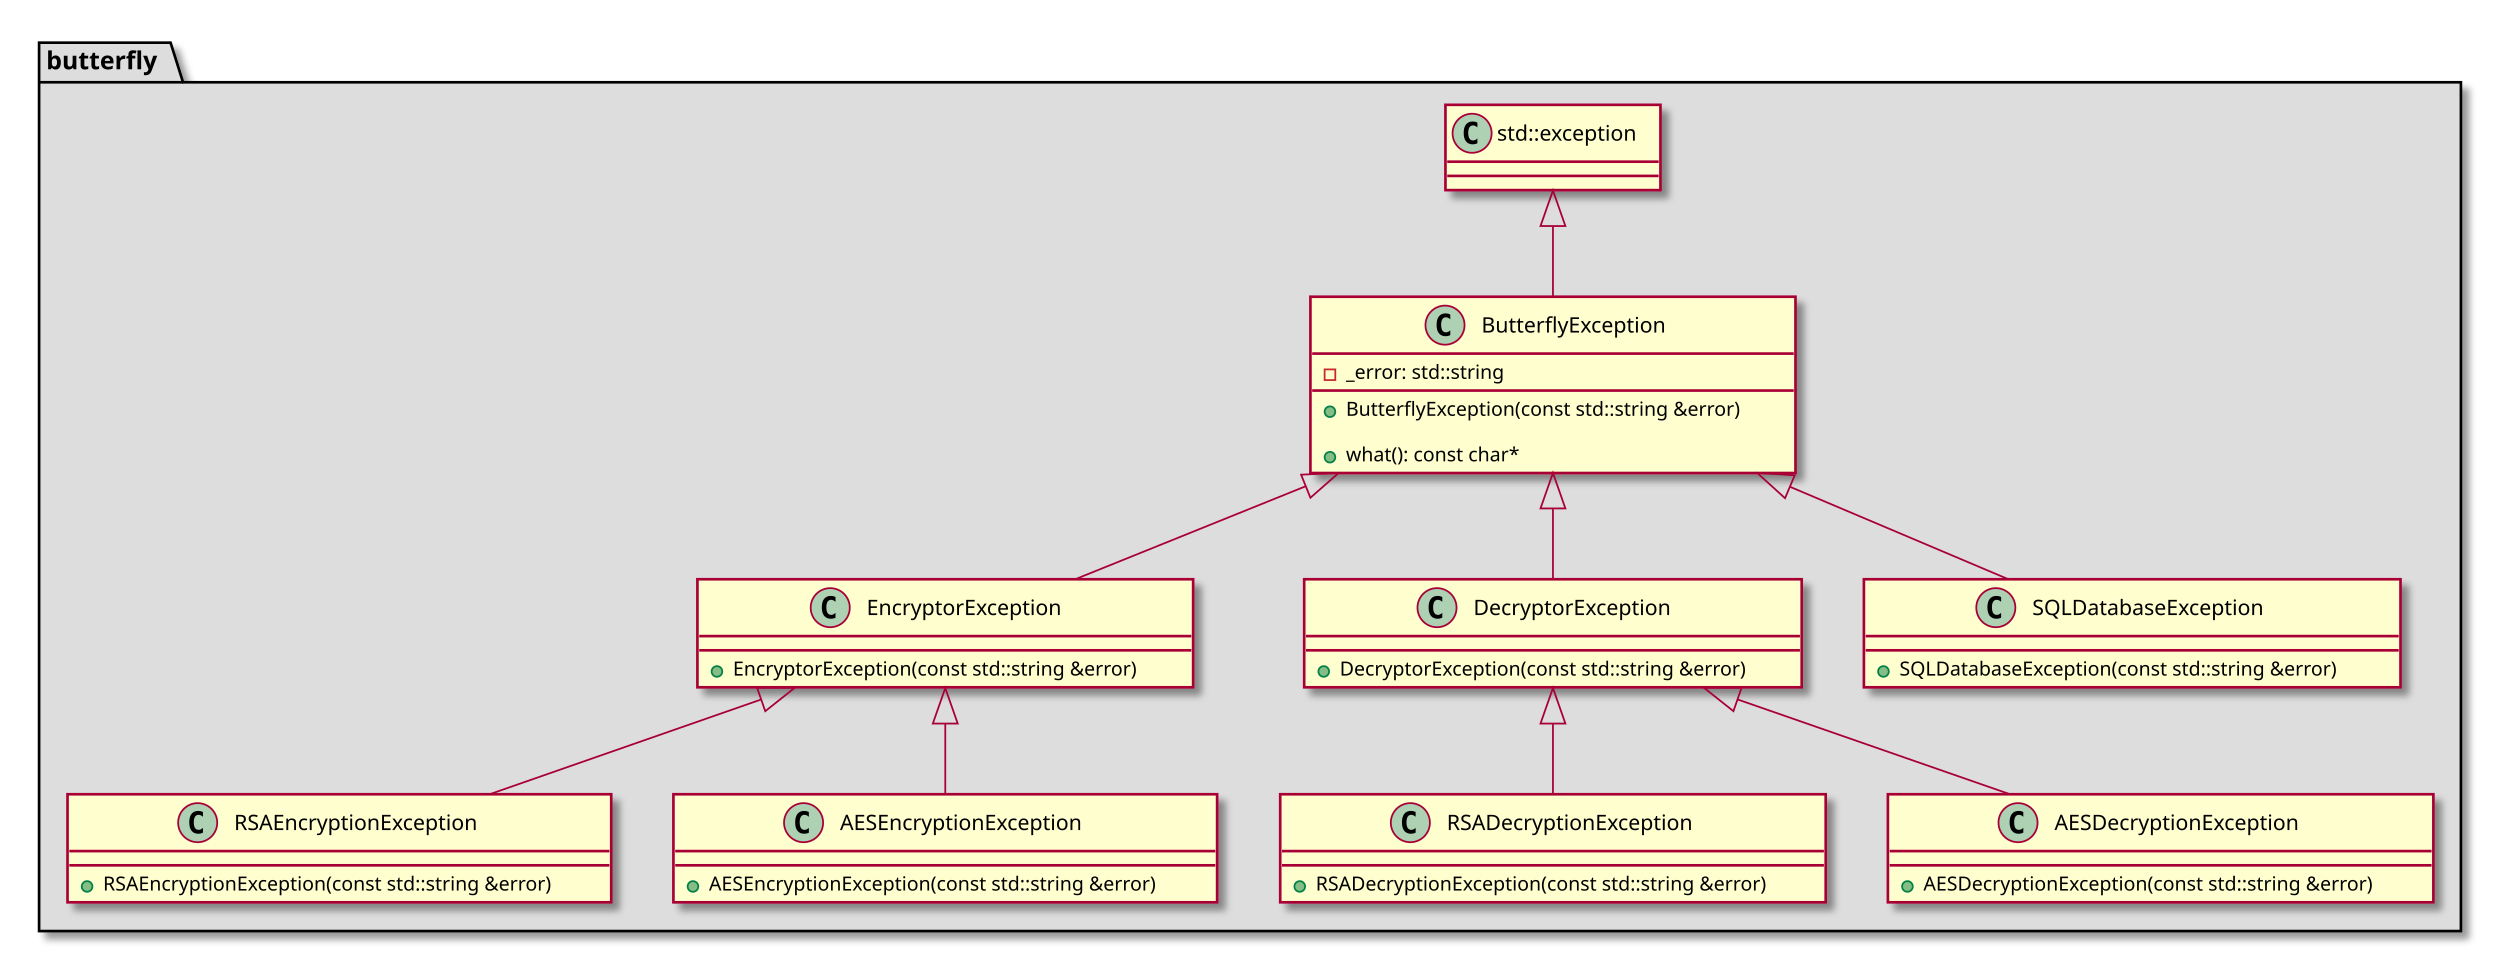
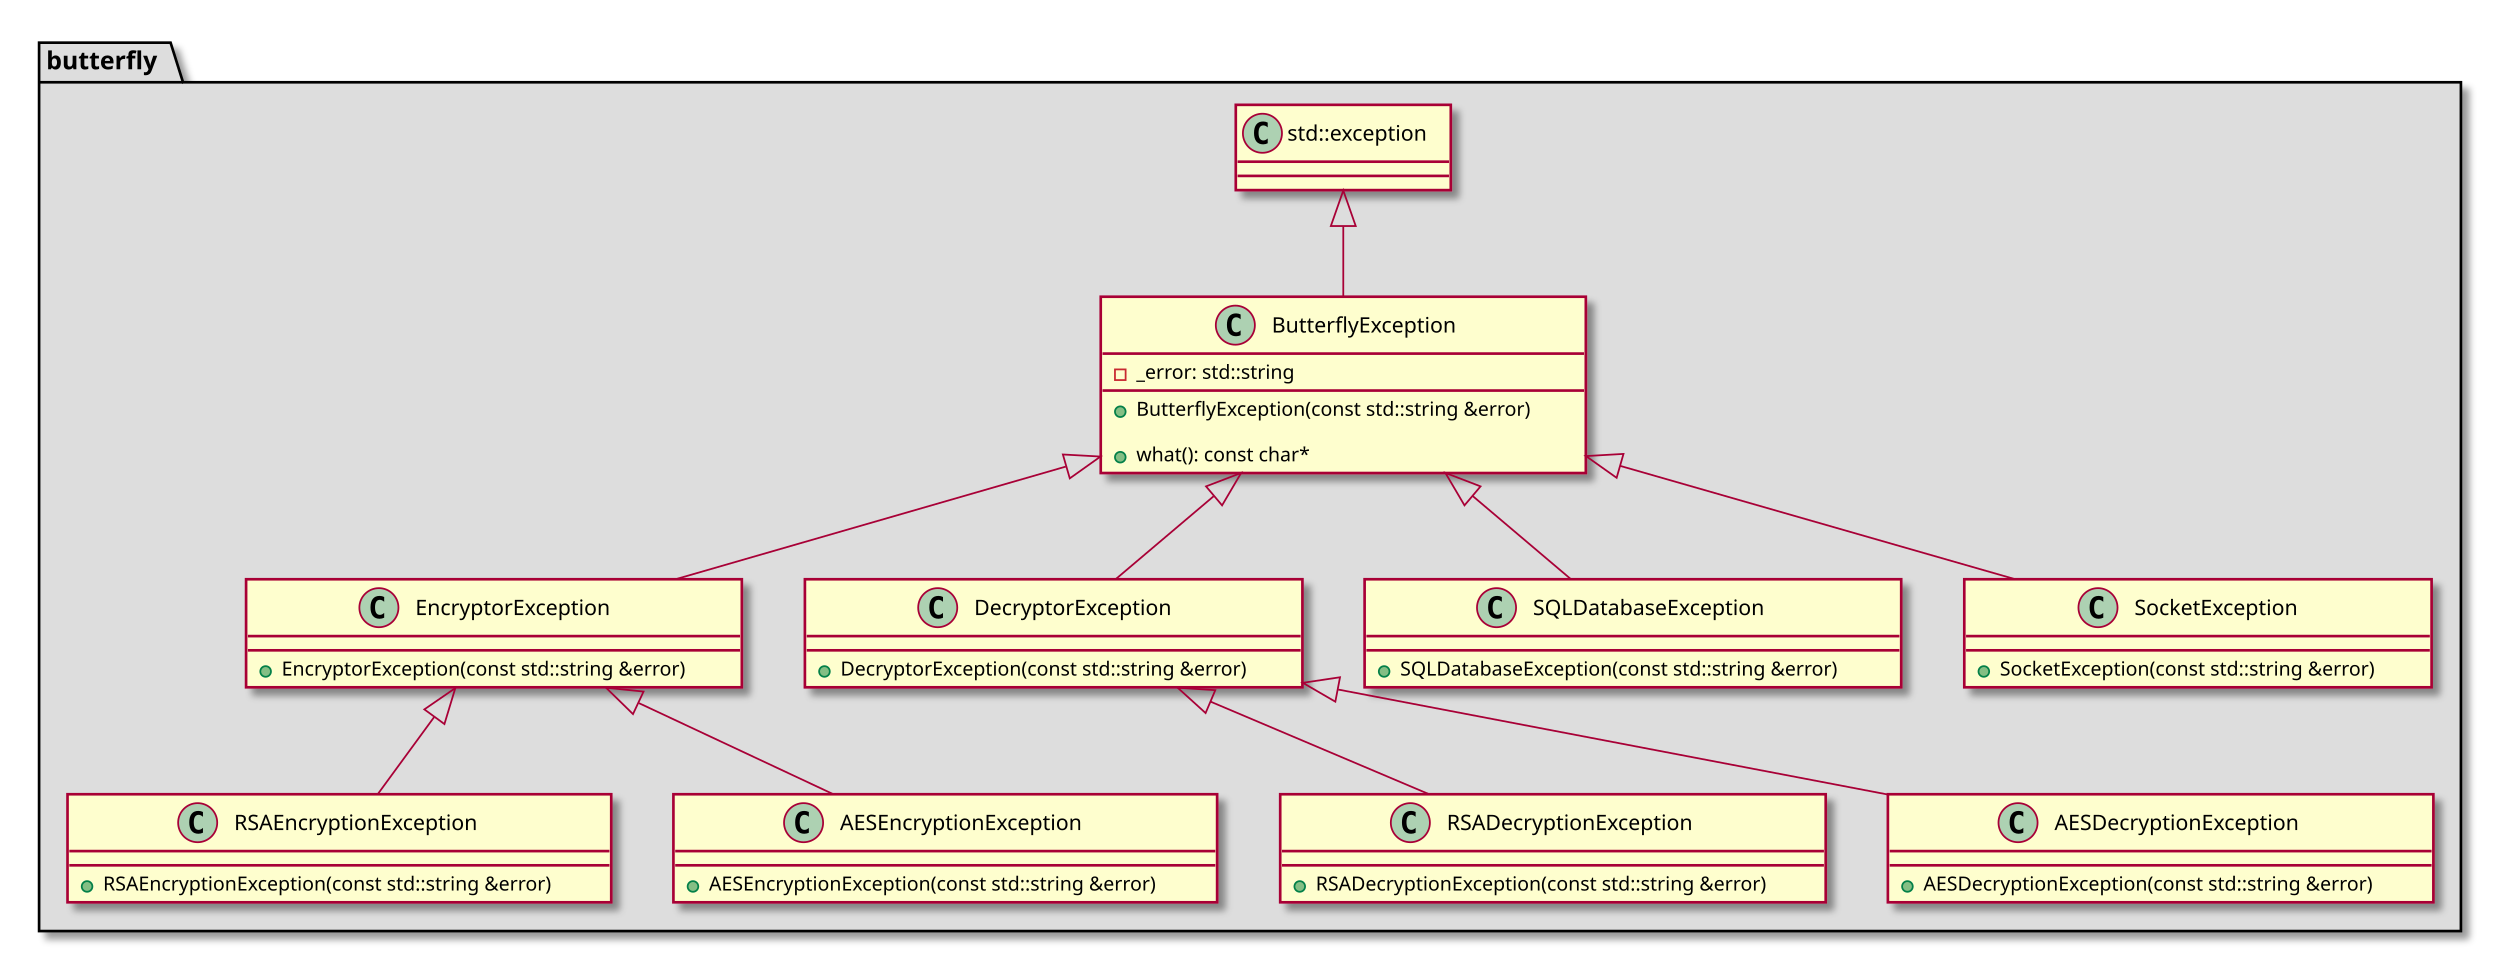
<svg xmlns="http://www.w3.org/2000/svg" contentScriptType="application/ecmascript" contentStyleType="text/css" height="536px" preserveAspectRatio="none" style="width:1407px;height:536px;" version="1.1" viewBox="0 0 1407 536" width="1407px" zoomAndPan="magnify">
  <defs>
-     <filter height="300%" id="f1mbog7r1qxrd" width="300%" x="-1" y="-1">
+     <filter height="300%" id="fkc5n0c0rquzd" width="300%" x="-1" y="-1">
      <feGaussianBlur result="blurOut" stdDeviation="2.0" />
      <feColorMatrix in="blurOut" result="blurOut2" type="matrix" values="0 0 0 0 0 0 0 0 0 0 0 0 0 0 0 0 0 0 .4 0" />
      <feOffset dx="4.0" dy="4.0" in="blurOut2" result="blurOut3" />
      <feBlend in="SourceGraphic" in2="blurOut3" mode="normal" />
    </filter>
  </defs>
  <g>
-     <polygon fill="#DDDDDD" filter="url(#f1mbog7r1qxrd)" points="22,24,96,24,103,46.297,1385,46.297,1385,524,22,524,22,24" style="stroke: #000000; stroke-width: 1.5;" />
+     <polygon fill="#DDDDDD" filter="url(#fkc5n0c0rquzd)" points="22,24,96,24,103,46.297,1385,46.297,1385,524,22,524,22,24" style="stroke: #000000; stroke-width: 1.5;" />
    <line style="stroke: #000000; stroke-width: 1.5;" x1="22" x2="103" y1="46.297" y2="46.297" />
    <text fill="#000000" font-family="sans-serif" font-size="14" font-weight="bold" lengthAdjust="spacingAndGlyphs" textLength="68" x="26" y="38.995">butterfly</text>
-     <rect fill="#FEFECE" filter="url(#f1mbog7r1qxrd)" height="48" id="std::exception" style="stroke: #A80036; stroke-width: 1.5;" width="121" x="813.5" y="59" />
-     <ellipse cx="828.5" cy="75" fill="#ADD1B2" rx="11" ry="11" style="stroke: #A80036; stroke-width: 1.0;" />
-     <path d="M831.469,80.641 Q830.891,80.938 830.25,81.078 Q829.609,81.234 828.906,81.234 Q826.406,81.234 825.078,79.594 Q823.766,77.938 823.766,74.812 Q823.766,71.688 825.078,70.031 Q826.406,68.375 828.906,68.375 Q829.609,68.375 830.25,68.531 Q830.906,68.688 831.469,68.984 L831.469,71.703 Q830.844,71.125 830.25,70.859 Q829.656,70.578 829.031,70.578 Q827.688,70.578 827,71.656 Q826.312,72.719 826.312,74.812 Q826.312,76.906 827,77.984 Q827.688,79.047 829.031,79.047 Q829.656,79.047 830.25,78.781 Q830.844,78.5 831.469,77.922 L831.469,80.641 Z " />
-     <text fill="#000000" font-family="sans-serif" font-size="12" lengthAdjust="spacingAndGlyphs" textLength="89" x="842.5" y="79.154">std::exception</text>
-     <line style="stroke: #A80036; stroke-width: 1.5;" x1="814.5" x2="933.5" y1="91" y2="91" />
-     <line style="stroke: #A80036; stroke-width: 1.5;" x1="814.5" x2="933.5" y1="99" y2="99" />
-     <rect fill="#FEFECE" filter="url(#f1mbog7r1qxrd)" height="99.219" id="ButterflyException" style="stroke: #A80036; stroke-width: 1.5;" width="273" x="737.5" y="167" />
-     <ellipse cx="813.25" cy="183" fill="#ADD1B2" rx="11" ry="11" style="stroke: #A80036; stroke-width: 1.0;" />
-     <path d="M816.219,188.641 Q815.641,188.938 815,189.078 Q814.359,189.234 813.656,189.234 Q811.156,189.234 809.828,187.594 Q808.516,185.938 808.516,182.812 Q808.516,179.688 809.828,178.031 Q811.156,176.375 813.656,176.375 Q814.359,176.375 815,176.531 Q815.656,176.688 816.219,176.984 L816.219,179.703 Q815.594,179.125 815,178.859 Q814.406,178.578 813.781,178.578 Q812.438,178.578 811.75,179.656 Q811.062,180.719 811.062,182.812 Q811.062,184.906 811.75,185.984 Q812.438,187.047 813.781,187.047 Q814.406,187.047 815,186.781 Q815.594,186.5 816.219,185.922 L816.219,188.641 Z " />
-     <text fill="#000000" font-family="sans-serif" font-size="12" lengthAdjust="spacingAndGlyphs" textLength="113" x="833.75" y="187.154">ButterflyException</text>
-     <line style="stroke: #A80036; stroke-width: 1.5;" x1="738.5" x2="1009.5" y1="199" y2="199" />
-     <rect fill="none" height="6" style="stroke: #C82930; stroke-width: 1.0;" width="6" x="745.5" y="207.902" />
-     <text fill="#000000" font-family="sans-serif" font-size="11" lengthAdjust="spacingAndGlyphs" textLength="102" x="757.5" y="213.21">_error: std::string</text>
-     <line style="stroke: #A80036; stroke-width: 1.5;" x1="738.5" x2="1009.5" y1="219.805" y2="219.805" />
-     <ellipse cx="748.5" cy="231.707" fill="#84BE84" rx="3" ry="3" style="stroke: #038048; stroke-width: 1.0;" />
-     <text fill="#000000" font-family="sans-serif" font-size="11" lengthAdjust="spacingAndGlyphs" textLength="247" x="757.5" y="234.015">ButterflyException(const std::string &amp;error)</text>
-     <text fill="#000000" font-family="sans-serif" font-size="11" lengthAdjust="spacingAndGlyphs" textLength="0" x="761.5" y="246.82" />
-     <ellipse cx="748.5" cy="257.316" fill="#84BE84" rx="3" ry="3" style="stroke: #038048; stroke-width: 1.0;" />
-     <text fill="#000000" font-family="sans-serif" font-size="11" lengthAdjust="spacingAndGlyphs" textLength="109" x="757.5" y="259.625">what(): const char*</text>
-     <rect fill="#FEFECE" filter="url(#f1mbog7r1qxrd)" height="60.805" id="RSAEncryptionException" style="stroke: #A80036; stroke-width: 1.5;" width="306" x="38" y="447" />
+     <rect fill="#FEFECE" filter="url(#fkc5n0c0rquzd)" height="48" id="std::exception" style="stroke: #A80036; stroke-width: 1.5;" width="121" x="695.5" y="59" />
+     <ellipse cx="710.5" cy="75" fill="#ADD1B2" rx="11" ry="11" style="stroke: #A80036; stroke-width: 1.0;" />
+     <path d="M713.469,80.641 Q712.891,80.938 712.25,81.078 Q711.609,81.234 710.906,81.234 Q708.406,81.234 707.078,79.594 Q705.766,77.938 705.766,74.812 Q705.766,71.688 707.078,70.031 Q708.406,68.375 710.906,68.375 Q711.609,68.375 712.25,68.531 Q712.906,68.688 713.469,68.984 L713.469,71.703 Q712.844,71.125 712.25,70.859 Q711.656,70.578 711.031,70.578 Q709.688,70.578 709,71.656 Q708.312,72.719 708.312,74.812 Q708.312,76.906 709,77.984 Q709.688,79.047 711.031,79.047 Q711.656,79.047 712.25,78.781 Q712.844,78.5 713.469,77.922 L713.469,80.641 Z " />
+     <text fill="#000000" font-family="sans-serif" font-size="12" lengthAdjust="spacingAndGlyphs" textLength="89" x="724.5" y="79.154">std::exception</text>
+     <line style="stroke: #A80036; stroke-width: 1.5;" x1="696.5" x2="815.5" y1="91" y2="91" />
+     <line style="stroke: #A80036; stroke-width: 1.5;" x1="696.5" x2="815.5" y1="99" y2="99" />
+     <rect fill="#FEFECE" filter="url(#fkc5n0c0rquzd)" height="99.219" id="ButterflyException" style="stroke: #A80036; stroke-width: 1.5;" width="273" x="619.5" y="167" />
+     <ellipse cx="695.25" cy="183" fill="#ADD1B2" rx="11" ry="11" style="stroke: #A80036; stroke-width: 1.0;" />
+     <path d="M698.219,188.641 Q697.641,188.938 697,189.078 Q696.359,189.234 695.656,189.234 Q693.156,189.234 691.828,187.594 Q690.516,185.938 690.516,182.812 Q690.516,179.688 691.828,178.031 Q693.156,176.375 695.656,176.375 Q696.359,176.375 697,176.531 Q697.656,176.688 698.219,176.984 L698.219,179.703 Q697.594,179.125 697,178.859 Q696.406,178.578 695.781,178.578 Q694.438,178.578 693.75,179.656 Q693.062,180.719 693.062,182.812 Q693.062,184.906 693.75,185.984 Q694.438,187.047 695.781,187.047 Q696.406,187.047 697,186.781 Q697.594,186.5 698.219,185.922 L698.219,188.641 Z " />
+     <text fill="#000000" font-family="sans-serif" font-size="12" lengthAdjust="spacingAndGlyphs" textLength="113" x="715.75" y="187.154">ButterflyException</text>
+     <line style="stroke: #A80036; stroke-width: 1.5;" x1="620.5" x2="891.5" y1="199" y2="199" />
+     <rect fill="none" height="6" style="stroke: #C82930; stroke-width: 1.0;" width="6" x="627.5" y="207.902" />
+     <text fill="#000000" font-family="sans-serif" font-size="11" lengthAdjust="spacingAndGlyphs" textLength="102" x="639.5" y="213.21">_error: std::string</text>
+     <line style="stroke: #A80036; stroke-width: 1.5;" x1="620.5" x2="891.5" y1="219.805" y2="219.805" />
+     <ellipse cx="630.5" cy="231.707" fill="#84BE84" rx="3" ry="3" style="stroke: #038048; stroke-width: 1.0;" />
+     <text fill="#000000" font-family="sans-serif" font-size="11" lengthAdjust="spacingAndGlyphs" textLength="247" x="639.5" y="234.015">ButterflyException(const std::string &amp;error)</text>
+     <text fill="#000000" font-family="sans-serif" font-size="11" lengthAdjust="spacingAndGlyphs" textLength="0" x="643.5" y="246.82" />
+     <ellipse cx="630.5" cy="257.316" fill="#84BE84" rx="3" ry="3" style="stroke: #038048; stroke-width: 1.0;" />
+     <text fill="#000000" font-family="sans-serif" font-size="11" lengthAdjust="spacingAndGlyphs" textLength="109" x="639.5" y="259.625">what(): const char*</text>
+     <rect fill="#FEFECE" filter="url(#fkc5n0c0rquzd)" height="60.805" id="RSAEncryptionException" style="stroke: #A80036; stroke-width: 1.5;" width="306" x="38" y="447" />
    <ellipse cx="111.25" cy="463" fill="#ADD1B2" rx="11" ry="11" style="stroke: #A80036; stroke-width: 1.0;" />
    <path d="M114.219,468.641 Q113.641,468.938 113,469.078 Q112.359,469.234 111.656,469.234 Q109.156,469.234 107.828,467.594 Q106.516,465.938 106.516,462.812 Q106.516,459.688 107.828,458.031 Q109.156,456.375 111.656,456.375 Q112.359,456.375 113,456.531 Q113.656,456.688 114.219,456.984 L114.219,459.703 Q113.594,459.125 113,458.859 Q112.406,458.578 111.781,458.578 Q110.438,458.578 109.75,459.656 Q109.062,460.719 109.062,462.812 Q109.062,464.906 109.75,465.984 Q110.438,467.047 111.781,467.047 Q112.406,467.047 113,466.781 Q113.594,466.5 114.219,465.922 L114.219,468.641 Z " />
    <text fill="#000000" font-family="sans-serif" font-size="12" lengthAdjust="spacingAndGlyphs" textLength="151" x="131.75" y="467.154">RSAEncryptionException</text>
    <line style="stroke: #A80036; stroke-width: 1.5;" x1="39" x2="343" y1="479" y2="479" />
    <line style="stroke: #A80036; stroke-width: 1.5;" x1="39" x2="343" y1="487" y2="487" />
    <ellipse cx="49" cy="498.902" fill="#84BE84" rx="3" ry="3" style="stroke: #038048; stroke-width: 1.0;" />
    <text fill="#000000" font-family="sans-serif" font-size="11" lengthAdjust="spacingAndGlyphs" textLength="280" x="58" y="501.21">RSAEncryptionException(const std::string &amp;error)</text>
-     <rect fill="#FEFECE" filter="url(#f1mbog7r1qxrd)" height="60.805" id="RSADecryptionException" style="stroke: #A80036; stroke-width: 1.5;" width="307" x="720.5" y="447" />
+     <rect fill="#FEFECE" filter="url(#fkc5n0c0rquzd)" height="60.805" id="RSADecryptionException" style="stroke: #A80036; stroke-width: 1.5;" width="307" x="720.5" y="447" />
    <ellipse cx="793.75" cy="463" fill="#ADD1B2" rx="11" ry="11" style="stroke: #A80036; stroke-width: 1.0;" />
    <path d="M796.719,468.641 Q796.141,468.938 795.5,469.078 Q794.859,469.234 794.156,469.234 Q791.656,469.234 790.328,467.594 Q789.016,465.938 789.016,462.812 Q789.016,459.688 790.328,458.031 Q791.656,456.375 794.156,456.375 Q794.859,456.375 795.5,456.531 Q796.156,456.688 796.719,456.984 L796.719,459.703 Q796.094,459.125 795.5,458.859 Q794.906,458.578 794.281,458.578 Q792.938,458.578 792.25,459.656 Q791.562,460.719 791.562,462.812 Q791.562,464.906 792.25,465.984 Q792.938,467.047 794.281,467.047 Q794.906,467.047 795.5,466.781 Q796.094,466.5 796.719,465.922 L796.719,468.641 Z " />
    <text fill="#000000" font-family="sans-serif" font-size="12" lengthAdjust="spacingAndGlyphs" textLength="152" x="814.25" y="467.154">RSADecryptionException</text>
    <line style="stroke: #A80036; stroke-width: 1.5;" x1="721.5" x2="1026.5" y1="479" y2="479" />
    <line style="stroke: #A80036; stroke-width: 1.5;" x1="721.5" x2="1026.5" y1="487" y2="487" />
    <ellipse cx="731.5" cy="498.902" fill="#84BE84" rx="3" ry="3" style="stroke: #038048; stroke-width: 1.0;" />
    <text fill="#000000" font-family="sans-serif" font-size="11" lengthAdjust="spacingAndGlyphs" textLength="281" x="740.5" y="501.21">RSADecryptionException(const std::string &amp;error)</text>
-     <rect fill="#FEFECE" filter="url(#f1mbog7r1qxrd)" height="60.805" id="AESEncryptionException" style="stroke: #A80036; stroke-width: 1.5;" width="306" x="379" y="447" />
+     <rect fill="#FEFECE" filter="url(#fkc5n0c0rquzd)" height="60.805" id="AESEncryptionException" style="stroke: #A80036; stroke-width: 1.5;" width="306" x="379" y="447" />
    <ellipse cx="452.25" cy="463" fill="#ADD1B2" rx="11" ry="11" style="stroke: #A80036; stroke-width: 1.0;" />
    <path d="M455.219,468.641 Q454.641,468.938 454,469.078 Q453.359,469.234 452.656,469.234 Q450.156,469.234 448.828,467.594 Q447.516,465.938 447.516,462.812 Q447.516,459.688 448.828,458.031 Q450.156,456.375 452.656,456.375 Q453.359,456.375 454,456.531 Q454.656,456.688 455.219,456.984 L455.219,459.703 Q454.594,459.125 454,458.859 Q453.406,458.578 452.781,458.578 Q451.438,458.578 450.75,459.656 Q450.062,460.719 450.062,462.812 Q450.062,464.906 450.75,465.984 Q451.438,467.047 452.781,467.047 Q453.406,467.047 454,466.781 Q454.594,466.5 455.219,465.922 L455.219,468.641 Z " />
    <text fill="#000000" font-family="sans-serif" font-size="12" lengthAdjust="spacingAndGlyphs" textLength="151" x="472.75" y="467.154">AESEncryptionException</text>
    <line style="stroke: #A80036; stroke-width: 1.5;" x1="380" x2="684" y1="479" y2="479" />
    <line style="stroke: #A80036; stroke-width: 1.5;" x1="380" x2="684" y1="487" y2="487" />
    <ellipse cx="390" cy="498.902" fill="#84BE84" rx="3" ry="3" style="stroke: #038048; stroke-width: 1.0;" />
    <text fill="#000000" font-family="sans-serif" font-size="11" lengthAdjust="spacingAndGlyphs" textLength="280" x="399" y="501.21">AESEncryptionException(const std::string &amp;error)</text>
-     <rect fill="#FEFECE" filter="url(#f1mbog7r1qxrd)" height="60.805" id="AESDecryptionException" style="stroke: #A80036; stroke-width: 1.5;" width="307" x="1062.5" y="447" />
+     <rect fill="#FEFECE" filter="url(#fkc5n0c0rquzd)" height="60.805" id="AESDecryptionException" style="stroke: #A80036; stroke-width: 1.5;" width="307" x="1062.5" y="447" />
    <ellipse cx="1135.75" cy="463" fill="#ADD1B2" rx="11" ry="11" style="stroke: #A80036; stroke-width: 1.0;" />
    <path d="M1138.719,468.641 Q1138.141,468.938 1137.5,469.078 Q1136.859,469.234 1136.156,469.234 Q1133.656,469.234 1132.328,467.594 Q1131.016,465.938 1131.016,462.812 Q1131.016,459.688 1132.328,458.031 Q1133.656,456.375 1136.156,456.375 Q1136.859,456.375 1137.5,456.531 Q1138.156,456.688 1138.719,456.984 L1138.719,459.703 Q1138.094,459.125 1137.5,458.859 Q1136.906,458.578 1136.281,458.578 Q1134.938,458.578 1134.25,459.656 Q1133.562,460.719 1133.562,462.812 Q1133.562,464.906 1134.25,465.984 Q1134.938,467.047 1136.281,467.047 Q1136.906,467.047 1137.5,466.781 Q1138.094,466.5 1138.719,465.922 L1138.719,468.641 Z " />
    <text fill="#000000" font-family="sans-serif" font-size="12" lengthAdjust="spacingAndGlyphs" textLength="152" x="1156.25" y="467.154">AESDecryptionException</text>
    <line style="stroke: #A80036; stroke-width: 1.5;" x1="1063.5" x2="1368.5" y1="479" y2="479" />
    <line style="stroke: #A80036; stroke-width: 1.5;" x1="1063.5" x2="1368.5" y1="487" y2="487" />
    <ellipse cx="1073.5" cy="498.902" fill="#84BE84" rx="3" ry="3" style="stroke: #038048; stroke-width: 1.0;" />
    <text fill="#000000" font-family="sans-serif" font-size="11" lengthAdjust="spacingAndGlyphs" textLength="281" x="1082.5" y="501.21">AESDecryptionException(const std::string &amp;error)</text>
-     <rect fill="#FEFECE" filter="url(#f1mbog7r1qxrd)" height="60.805" id="EncryptorException" style="stroke: #A80036; stroke-width: 1.5;" width="279" x="392.5" y="326" />
-     <ellipse cx="467.25" cy="342" fill="#ADD1B2" rx="11" ry="11" style="stroke: #A80036; stroke-width: 1.0;" />
-     <path d="M470.219,347.641 Q469.641,347.938 469,348.078 Q468.359,348.234 467.656,348.234 Q465.156,348.234 463.828,346.594 Q462.516,344.938 462.516,341.812 Q462.516,338.688 463.828,337.031 Q465.156,335.375 467.656,335.375 Q468.359,335.375 469,335.531 Q469.656,335.688 470.219,335.984 L470.219,338.703 Q469.594,338.125 469,337.859 Q468.406,337.578 467.781,337.578 Q466.438,337.578 465.75,338.656 Q465.062,339.719 465.062,341.812 Q465.062,343.906 465.75,344.984 Q466.438,346.047 467.781,346.047 Q468.406,346.047 469,345.781 Q469.594,345.5 470.219,344.922 L470.219,347.641 Z " />
-     <text fill="#000000" font-family="sans-serif" font-size="12" lengthAdjust="spacingAndGlyphs" textLength="121" x="487.75" y="346.154">EncryptorException</text>
-     <line style="stroke: #A80036; stroke-width: 1.5;" x1="393.5" x2="670.5" y1="358" y2="358" />
-     <line style="stroke: #A80036; stroke-width: 1.5;" x1="393.5" x2="670.5" y1="366" y2="366" />
-     <ellipse cx="403.5" cy="377.902" fill="#84BE84" rx="3" ry="3" style="stroke: #038048; stroke-width: 1.0;" />
-     <text fill="#000000" font-family="sans-serif" font-size="11" lengthAdjust="spacingAndGlyphs" textLength="253" x="412.5" y="380.21">EncryptorException(const std::string &amp;error)</text>
-     <rect fill="#FEFECE" filter="url(#f1mbog7r1qxrd)" height="60.805" id="DecryptorException" style="stroke: #A80036; stroke-width: 1.5;" width="280" x="734" y="326" />
-     <ellipse cx="808.75" cy="342" fill="#ADD1B2" rx="11" ry="11" style="stroke: #A80036; stroke-width: 1.0;" />
-     <path d="M811.719,347.641 Q811.141,347.938 810.5,348.078 Q809.859,348.234 809.156,348.234 Q806.656,348.234 805.328,346.594 Q804.016,344.938 804.016,341.812 Q804.016,338.688 805.328,337.031 Q806.656,335.375 809.156,335.375 Q809.859,335.375 810.5,335.531 Q811.156,335.688 811.719,335.984 L811.719,338.703 Q811.094,338.125 810.5,337.859 Q809.906,337.578 809.281,337.578 Q807.938,337.578 807.25,338.656 Q806.562,339.719 806.562,341.812 Q806.562,343.906 807.25,344.984 Q807.938,346.047 809.281,346.047 Q809.906,346.047 810.5,345.781 Q811.094,345.5 811.719,344.922 L811.719,347.641 Z " />
-     <text fill="#000000" font-family="sans-serif" font-size="12" lengthAdjust="spacingAndGlyphs" textLength="122" x="829.25" y="346.154">DecryptorException</text>
-     <line style="stroke: #A80036; stroke-width: 1.5;" x1="735" x2="1013" y1="358" y2="358" />
-     <line style="stroke: #A80036; stroke-width: 1.5;" x1="735" x2="1013" y1="366" y2="366" />
-     <ellipse cx="745" cy="377.902" fill="#84BE84" rx="3" ry="3" style="stroke: #038048; stroke-width: 1.0;" />
-     <text fill="#000000" font-family="sans-serif" font-size="11" lengthAdjust="spacingAndGlyphs" textLength="254" x="754" y="380.21">DecryptorException(const std::string &amp;error)</text>
-     <rect fill="#FEFECE" filter="url(#f1mbog7r1qxrd)" height="60.805" id="SQLDatabaseException" style="stroke: #A80036; stroke-width: 1.5;" width="302" x="1049" y="326" />
-     <ellipse cx="1123.25" cy="342" fill="#ADD1B2" rx="11" ry="11" style="stroke: #A80036; stroke-width: 1.0;" />
-     <path d="M1126.219,347.641 Q1125.641,347.938 1125,348.078 Q1124.359,348.234 1123.656,348.234 Q1121.156,348.234 1119.828,346.594 Q1118.516,344.938 1118.516,341.812 Q1118.516,338.688 1119.828,337.031 Q1121.156,335.375 1123.656,335.375 Q1124.359,335.375 1125,335.531 Q1125.656,335.688 1126.219,335.984 L1126.219,338.703 Q1125.594,338.125 1125,337.859 Q1124.406,337.578 1123.781,337.578 Q1122.438,337.578 1121.75,338.656 Q1121.062,339.719 1121.062,341.812 Q1121.062,343.906 1121.75,344.984 Q1122.438,346.047 1123.781,346.047 Q1124.406,346.047 1125,345.781 Q1125.594,345.5 1126.219,344.922 L1126.219,347.641 Z " />
-     <text fill="#000000" font-family="sans-serif" font-size="12" lengthAdjust="spacingAndGlyphs" textLength="145" x="1143.75" y="346.154">SQLDatabaseException</text>
-     <line style="stroke: #A80036; stroke-width: 1.5;" x1="1050" x2="1350" y1="358" y2="358" />
-     <line style="stroke: #A80036; stroke-width: 1.5;" x1="1050" x2="1350" y1="366" y2="366" />
-     <ellipse cx="1060" cy="377.902" fill="#84BE84" rx="3" ry="3" style="stroke: #038048; stroke-width: 1.0;" />
-     <text fill="#000000" font-family="sans-serif" font-size="11" lengthAdjust="spacingAndGlyphs" textLength="276" x="1069" y="380.21">SQLDatabaseException(const std::string &amp;error)</text>
-     <path d="M874,127.51 C874,140.14 874,154.01 874,166.93 " fill="none" id="std::exception-ButterflyException" style="stroke: #A80036; stroke-width: 1.0;" />
-     <polygon fill="none" points="867,127.21,874,107.21,881,127.21,867,127.21" style="stroke: #A80036; stroke-width: 1.0;" />
-     <path d="M734.64,273.73 C690.3,291.63 643.01,310.71 605.28,325.93 " fill="none" id="ButterflyException-EncryptorException" style="stroke: #A80036; stroke-width: 1.0;" />
-     <polygon fill="none" points="732.26,267.15,753.42,266.15,737.5,280.13,732.26,267.15" style="stroke: #A80036; stroke-width: 1.0;" />
-     <path d="M874,286.24 C874,300.14 874,314.06 874,325.73 " fill="none" id="ButterflyException-DecryptorException" style="stroke: #A80036; stroke-width: 1.0;" />
-     <polygon fill="none" points="867,286.15,874,266.15,881,286.15,867,286.15" style="stroke: #A80036; stroke-width: 1.0;" />
-     <path d="M428.3,393.69 C379.41,410.75 321.8,430.85 275.59,446.98 " fill="none" id="EncryptorException-RSAEncryptionException" style="stroke: #A80036; stroke-width: 1.0;" />
-     <polygon fill="none" points="426.08,387.05,447.27,387.07,430.69,400.27,426.08,387.05" style="stroke: #A80036; stroke-width: 1.0;" />
-     <path d="M874,407.33 C874,420.73 874,434.81 874,446.74 " fill="none" id="DecryptorException-RSADecryptionException" style="stroke: #A80036; stroke-width: 1.0;" />
-     <polygon fill="none" points="867,407.22,874,387.22,881,407.22,867,407.22" style="stroke: #A80036; stroke-width: 1.0;" />
-     <path d="M532,407.33 C532,420.73 532,434.81 532,446.74 " fill="none" id="EncryptorException-AESEncryptionException" style="stroke: #A80036; stroke-width: 1.0;" />
-     <polygon fill="none" points="525,407.22,532,387.22,539,407.22,525,407.22" style="stroke: #A80036; stroke-width: 1.0;" />
-     <path d="M978,393.69 C1027.04,410.75 1084.82,430.85 1131.16,446.98 " fill="none" id="DecryptorException-AESDecryptionException" style="stroke: #A80036; stroke-width: 1.0;" />
-     <polygon fill="none" points="975.57,400.25,958.98,387.07,980.17,387.03,975.57,400.25" style="stroke: #A80036; stroke-width: 1.0;" />
-     <path d="M1007.41,273.97 C1049.51,291.8 1094.34,310.77 1130.14,325.93 " fill="none" id="ButterflyException-SQLDatabaseException" style="stroke: #A80036; stroke-width: 1.0;" />
-     <polygon fill="none" points="1004.62,280.4,988.94,266.15,1010.08,267.5,1004.62,280.4" style="stroke: #A80036; stroke-width: 1.0;" />
+     <rect fill="#FEFECE" filter="url(#fkc5n0c0rquzd)" height="60.805" id="EncryptorException" style="stroke: #A80036; stroke-width: 1.5;" width="279" x="138.5" y="326" />
+     <ellipse cx="213.25" cy="342" fill="#ADD1B2" rx="11" ry="11" style="stroke: #A80036; stroke-width: 1.0;" />
+     <path d="M216.219,347.641 Q215.641,347.938 215,348.078 Q214.359,348.234 213.656,348.234 Q211.156,348.234 209.828,346.594 Q208.516,344.938 208.516,341.812 Q208.516,338.688 209.828,337.031 Q211.156,335.375 213.656,335.375 Q214.359,335.375 215,335.531 Q215.656,335.688 216.219,335.984 L216.219,338.703 Q215.594,338.125 215,337.859 Q214.406,337.578 213.781,337.578 Q212.438,337.578 211.75,338.656 Q211.062,339.719 211.062,341.812 Q211.062,343.906 211.75,344.984 Q212.438,346.047 213.781,346.047 Q214.406,346.047 215,345.781 Q215.594,345.5 216.219,344.922 L216.219,347.641 Z " />
+     <text fill="#000000" font-family="sans-serif" font-size="12" lengthAdjust="spacingAndGlyphs" textLength="121" x="233.75" y="346.154">EncryptorException</text>
+     <line style="stroke: #A80036; stroke-width: 1.5;" x1="139.5" x2="416.5" y1="358" y2="358" />
+     <line style="stroke: #A80036; stroke-width: 1.5;" x1="139.5" x2="416.5" y1="366" y2="366" />
+     <ellipse cx="149.5" cy="377.902" fill="#84BE84" rx="3" ry="3" style="stroke: #038048; stroke-width: 1.0;" />
+     <text fill="#000000" font-family="sans-serif" font-size="11" lengthAdjust="spacingAndGlyphs" textLength="253" x="158.5" y="380.21">EncryptorException(const std::string &amp;error)</text>
+     <rect fill="#FEFECE" filter="url(#fkc5n0c0rquzd)" height="60.805" id="DecryptorException" style="stroke: #A80036; stroke-width: 1.5;" width="280" x="453" y="326" />
+     <ellipse cx="527.75" cy="342" fill="#ADD1B2" rx="11" ry="11" style="stroke: #A80036; stroke-width: 1.0;" />
+     <path d="M530.719,347.641 Q530.141,347.938 529.5,348.078 Q528.859,348.234 528.156,348.234 Q525.656,348.234 524.328,346.594 Q523.016,344.938 523.016,341.812 Q523.016,338.688 524.328,337.031 Q525.656,335.375 528.156,335.375 Q528.859,335.375 529.5,335.531 Q530.156,335.688 530.719,335.984 L530.719,338.703 Q530.094,338.125 529.5,337.859 Q528.906,337.578 528.281,337.578 Q526.938,337.578 526.25,338.656 Q525.562,339.719 525.562,341.812 Q525.562,343.906 526.25,344.984 Q526.938,346.047 528.281,346.047 Q528.906,346.047 529.5,345.781 Q530.094,345.5 530.719,344.922 L530.719,347.641 Z " />
+     <text fill="#000000" font-family="sans-serif" font-size="12" lengthAdjust="spacingAndGlyphs" textLength="122" x="548.25" y="346.154">DecryptorException</text>
+     <line style="stroke: #A80036; stroke-width: 1.5;" x1="454" x2="732" y1="358" y2="358" />
+     <line style="stroke: #A80036; stroke-width: 1.5;" x1="454" x2="732" y1="366" y2="366" />
+     <ellipse cx="464" cy="377.902" fill="#84BE84" rx="3" ry="3" style="stroke: #038048; stroke-width: 1.0;" />
+     <text fill="#000000" font-family="sans-serif" font-size="11" lengthAdjust="spacingAndGlyphs" textLength="254" x="473" y="380.21">DecryptorException(const std::string &amp;error)</text>
+     <rect fill="#FEFECE" filter="url(#fkc5n0c0rquzd)" height="60.805" id="SQLDatabaseException" style="stroke: #A80036; stroke-width: 1.5;" width="302" x="768" y="326" />
+     <ellipse cx="842.25" cy="342" fill="#ADD1B2" rx="11" ry="11" style="stroke: #A80036; stroke-width: 1.0;" />
+     <path d="M845.219,347.641 Q844.641,347.938 844,348.078 Q843.359,348.234 842.656,348.234 Q840.156,348.234 838.828,346.594 Q837.516,344.938 837.516,341.812 Q837.516,338.688 838.828,337.031 Q840.156,335.375 842.656,335.375 Q843.359,335.375 844,335.531 Q844.656,335.688 845.219,335.984 L845.219,338.703 Q844.594,338.125 844,337.859 Q843.406,337.578 842.781,337.578 Q841.438,337.578 840.75,338.656 Q840.062,339.719 840.062,341.812 Q840.062,343.906 840.75,344.984 Q841.438,346.047 842.781,346.047 Q843.406,346.047 844,345.781 Q844.594,345.5 845.219,344.922 L845.219,347.641 Z " />
+     <text fill="#000000" font-family="sans-serif" font-size="12" lengthAdjust="spacingAndGlyphs" textLength="145" x="862.75" y="346.154">SQLDatabaseException</text>
+     <line style="stroke: #A80036; stroke-width: 1.5;" x1="769" x2="1069" y1="358" y2="358" />
+     <line style="stroke: #A80036; stroke-width: 1.5;" x1="769" x2="1069" y1="366" y2="366" />
+     <ellipse cx="779" cy="377.902" fill="#84BE84" rx="3" ry="3" style="stroke: #038048; stroke-width: 1.0;" />
+     <text fill="#000000" font-family="sans-serif" font-size="11" lengthAdjust="spacingAndGlyphs" textLength="276" x="788" y="380.21">SQLDatabaseException(const std::string &amp;error)</text>
+     <rect fill="#FEFECE" filter="url(#fkc5n0c0rquzd)" height="60.805" id="SocketException" style="stroke: #A80036; stroke-width: 1.5;" width="263" x="1105.5" y="326" />
+     <ellipse cx="1180.75" cy="342" fill="#ADD1B2" rx="11" ry="11" style="stroke: #A80036; stroke-width: 1.0;" />
+     <path d="M1183.719,347.641 Q1183.141,347.938 1182.5,348.078 Q1181.859,348.234 1181.156,348.234 Q1178.656,348.234 1177.328,346.594 Q1176.016,344.938 1176.016,341.812 Q1176.016,338.688 1177.328,337.031 Q1178.656,335.375 1181.156,335.375 Q1181.859,335.375 1182.5,335.531 Q1183.156,335.688 1183.719,335.984 L1183.719,338.703 Q1183.094,338.125 1182.5,337.859 Q1181.906,337.578 1181.281,337.578 Q1179.938,337.578 1179.25,338.656 Q1178.562,339.719 1178.562,341.812 Q1178.562,343.906 1179.25,344.984 Q1179.938,346.047 1181.281,346.047 Q1181.906,346.047 1182.5,345.781 Q1183.094,345.5 1183.719,344.922 L1183.719,347.641 Z " />
+     <text fill="#000000" font-family="sans-serif" font-size="12" lengthAdjust="spacingAndGlyphs" textLength="104" x="1201.25" y="346.154">SocketException</text>
+     <line style="stroke: #A80036; stroke-width: 1.5;" x1="1106.5" x2="1367.5" y1="358" y2="358" />
+     <line style="stroke: #A80036; stroke-width: 1.5;" x1="1106.5" x2="1367.5" y1="366" y2="366" />
+     <ellipse cx="1116.5" cy="377.902" fill="#84BE84" rx="3" ry="3" style="stroke: #038048; stroke-width: 1.0;" />
+     <text fill="#000000" font-family="sans-serif" font-size="11" lengthAdjust="spacingAndGlyphs" textLength="237" x="1125.5" y="380.21">SocketException(const std::string &amp;error)</text>
+     <path d="M756,127.51 C756,140.14 756,154.01 756,166.93 " fill="none" id="std::exception-ButterflyException" style="stroke: #A80036; stroke-width: 1.0;" />
+     <polygon fill="none" points="749,127.21,756,107.21,763,127.21,749,127.21" style="stroke: #A80036; stroke-width: 1.0;" />
+     <path d="M599.86,262.58 C527.87,283.36 444.43,307.45 380.55,325.89 " fill="none" id="ButterflyException-EncryptorException" style="stroke: #A80036; stroke-width: 1.0;" />
+     <polygon fill="none" points="598.19,255.78,619.34,256.95,602.07,269.23,598.19,255.78" style="stroke: #A80036; stroke-width: 1.0;" />
+     <path d="M683.09,279.23 C664,295.39 644.28,312.09 628.17,325.73 " fill="none" id="ButterflyException-DecryptorException" style="stroke: #A80036; stroke-width: 1.0;" />
+     <polygon fill="none" points="678.75,273.73,698.53,266.15,687.79,284.42,678.75,273.73" style="stroke: #A80036; stroke-width: 1.0;" />
+     <path d="M244.36,403.52 C233.74,418.03 222.31,433.68 212.75,446.74 " fill="none" id="EncryptorException-RSAEncryptionException" style="stroke: #A80036; stroke-width: 1.0;" />
+     <polygon fill="none" points="238.82,399.24,256.27,387.22,250.12,407.5,238.82,399.24" style="stroke: #A80036; stroke-width: 1.0;" />
+     <path d="M681.37,394.92 C720.94,411.68 766.93,431.16 804.05,446.88 " fill="none" id="DecryptorException-RSADecryptionException" style="stroke: #A80036; stroke-width: 1.0;" />
+     <polygon fill="none" points="678.51,401.31,662.82,387.07,683.97,388.42,678.51,401.31" style="stroke: #A80036; stroke-width: 1.0;" />
+     <path d="M359.59,395.72 C394.96,412.3 435.75,431.41 468.77,446.88 " fill="none" id="EncryptorException-AESEncryptionException" style="stroke: #A80036; stroke-width: 1.0;" />
+     <polygon fill="none" points="356.25,401.89,341.11,387.07,362.19,389.21,356.25,401.89" style="stroke: #A80036; stroke-width: 1.0;" />
+     <path d="M753.11,388.08 C848.28,406.26 968.36,429.2 1062.37,447.15 " fill="none" id="DecryptorException-AESDecryptionException" style="stroke: #A80036; stroke-width: 1.0;" />
+     <polygon fill="none" points="751.53,394.91,733.2,384.28,754.16,381.16,751.53,394.91" style="stroke: #A80036; stroke-width: 1.0;" />
+     <path d="M828.91,279.23 C848,295.39 867.72,312.09 883.83,325.73 " fill="none" id="ButterflyException-SQLDatabaseException" style="stroke: #A80036; stroke-width: 1.0;" />
+     <polygon fill="none" points="824.21,284.42,813.47,266.15,833.25,273.73,824.21,284.42" style="stroke: #A80036; stroke-width: 1.0;" />
+     <path d="M911.78,262.19 C984.66,283.1 1069.44,307.43 1134.16,325.99 " fill="none" id="ButterflyException-SocketException" style="stroke: #A80036; stroke-width: 1.0;" />
+     <polygon fill="none" points="909.84,268.92,892.55,256.68,913.7,255.46,909.84,268.92" style="stroke: #A80036; stroke-width: 1.0;" />
  </g>
</svg>
